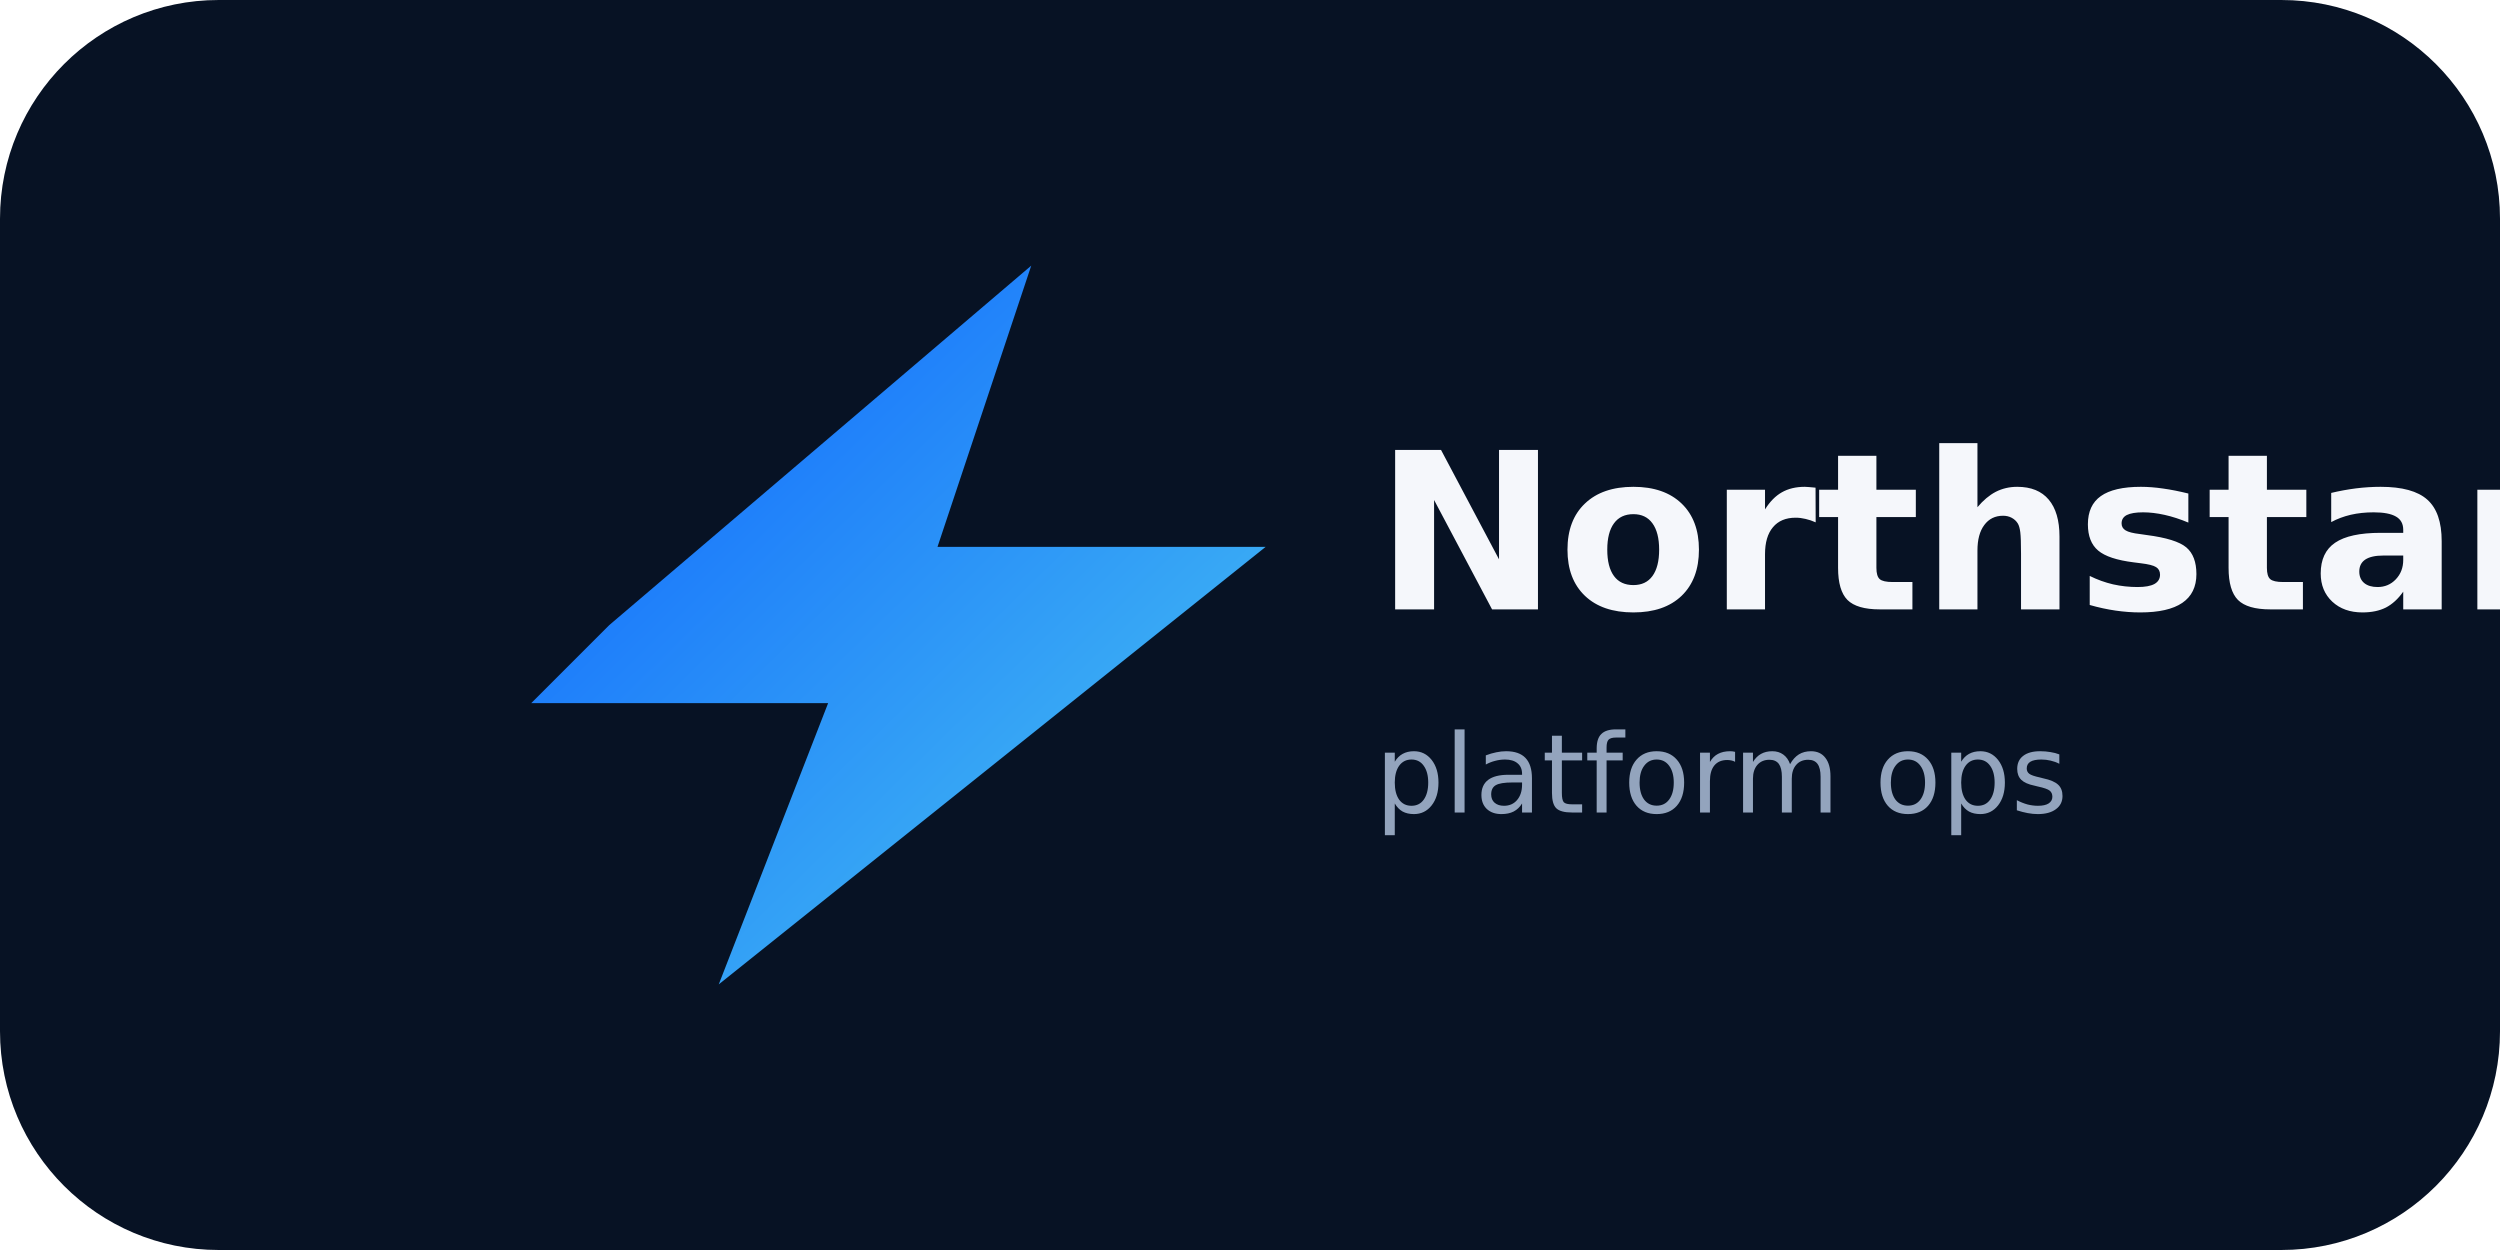
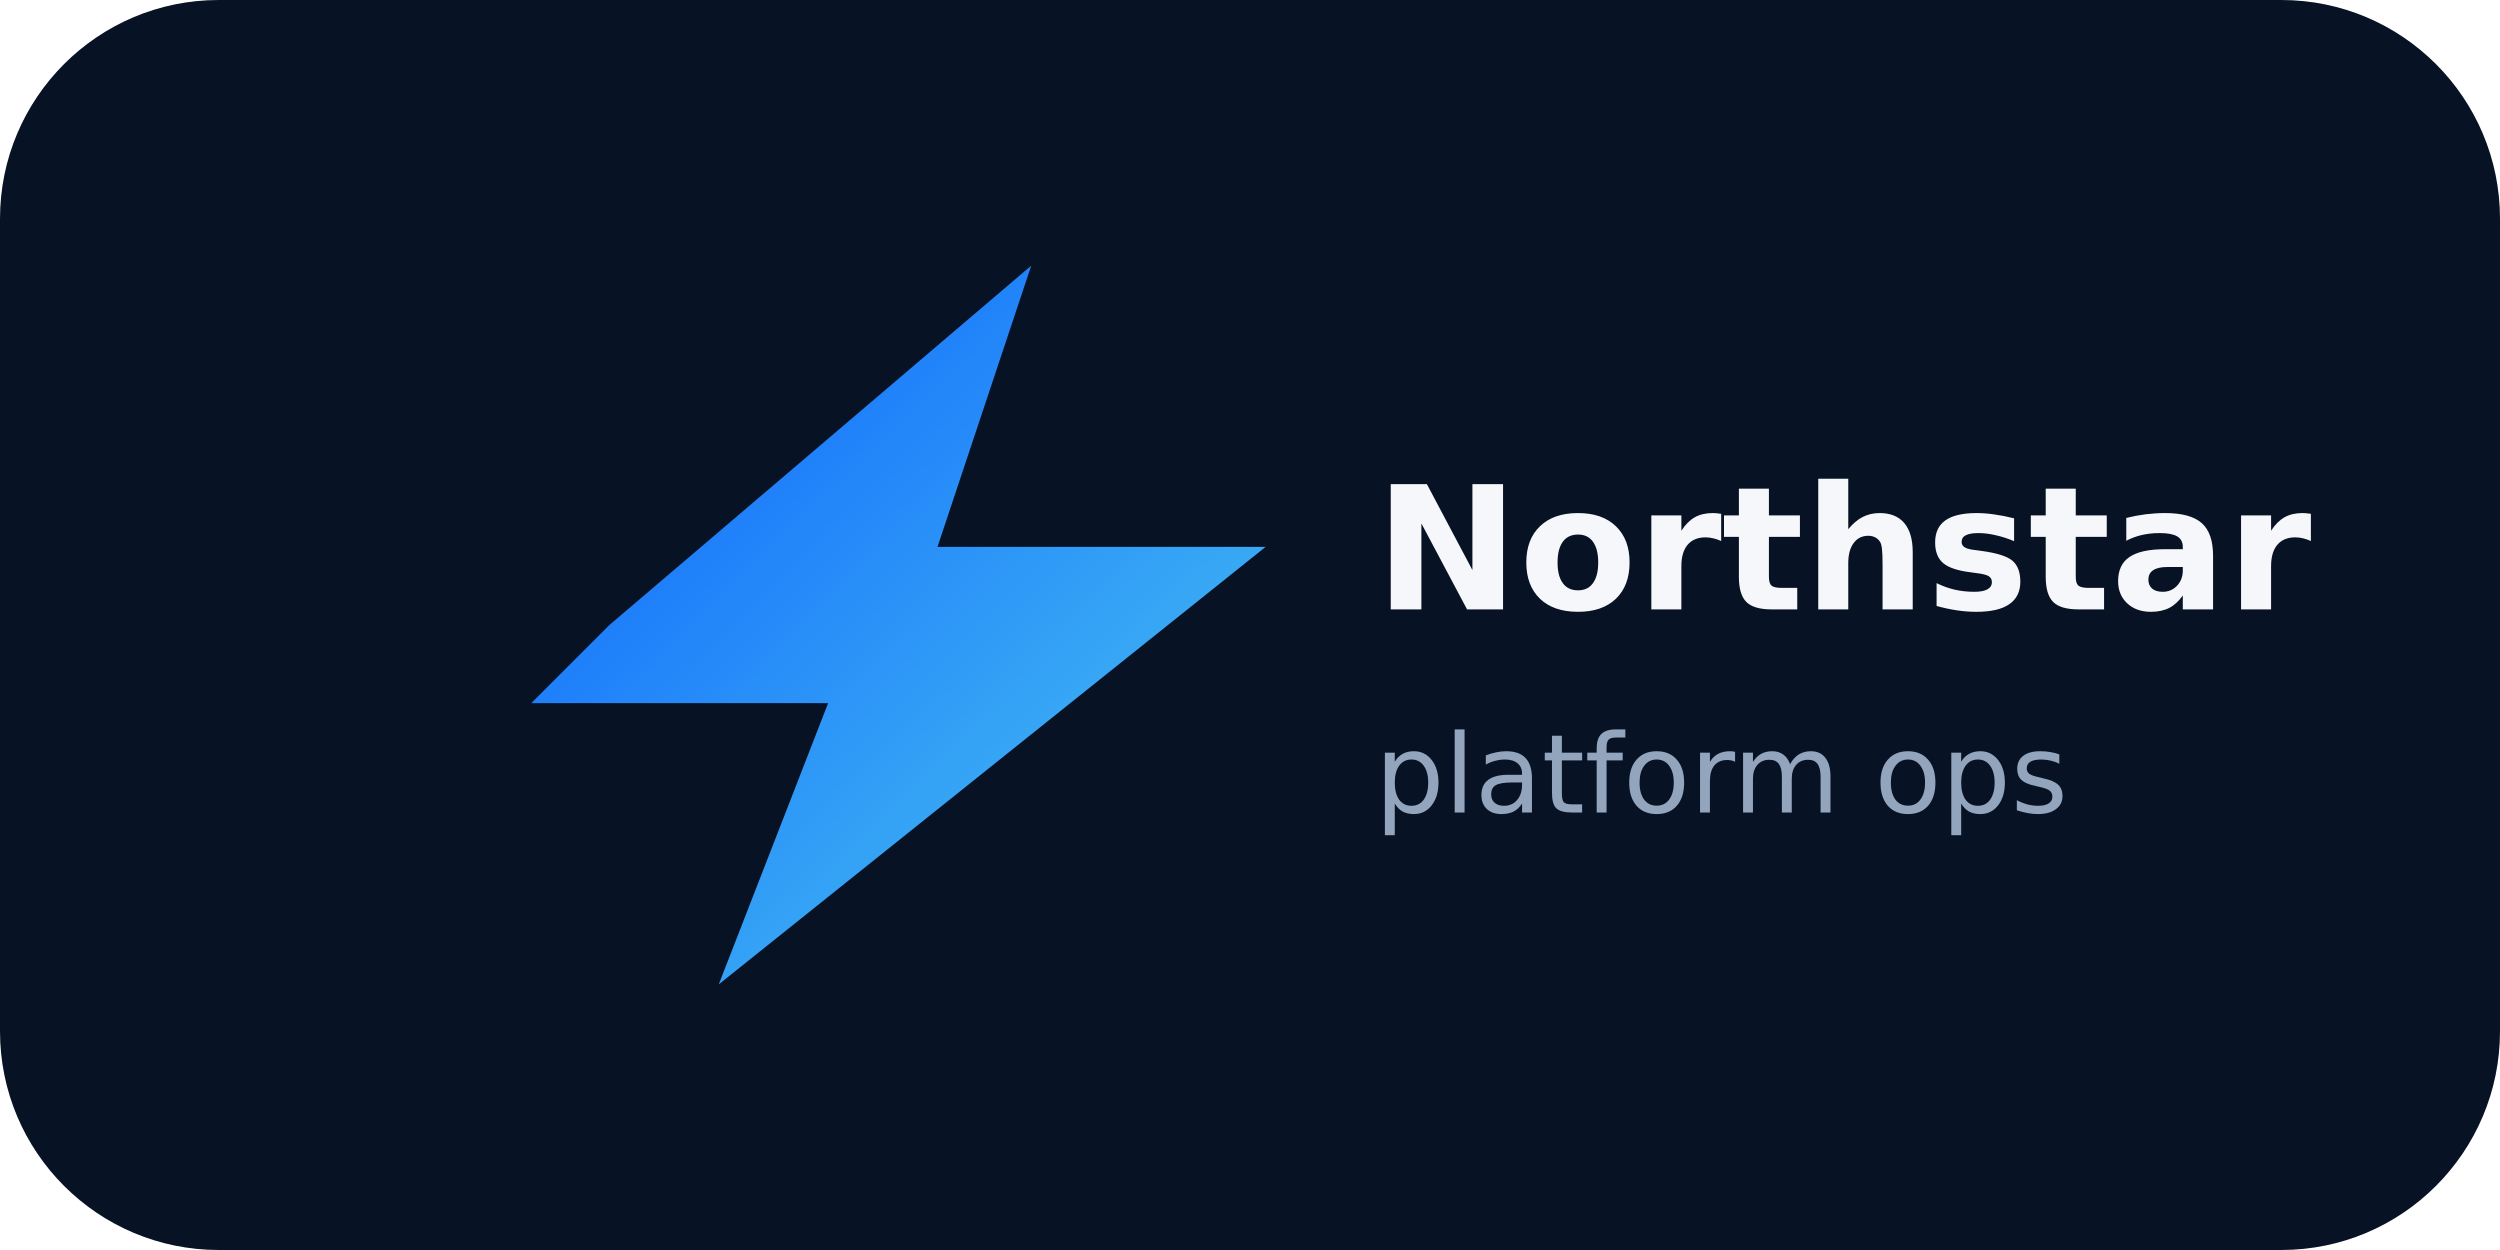
<svg xmlns="http://www.w3.org/2000/svg" viewBox="0 0 320 160">
  <defs>
    <linearGradient id="nsGrad" x1="0%" y1="0%" x2="100%" y2="100%">
      <stop offset="0%" stop-color="#0b5fff" />
      <stop offset="100%" stop-color="#4cc9f0" />
    </linearGradient>
  </defs>
  <rect width="320" height="160" rx="28" fill="#071224" />
  <polygon points="78,80 132,34 120,70 162,70 92,126 106,90 68,90" fill="url(#nsGrad)" />
-   <text x="176" y="78" fill="#f5f7fb" font-size="28" font-family="Verdana, DejaVu Sans, sans-serif" font-weight="700">Northstar</text>
+   <text x="176" y="78" fill="#f5f7fb" font-size="22" font-family="Verdana, DejaVu Sans, sans-serif" font-weight="700" textLength="120" lengthAdjust="spacingAndGlyphs">Northstar</text>
  <text x="176" y="104" fill="#93a4bd" font-size="14" font-family="Verdana, DejaVu Sans, sans-serif">platform ops</text>
</svg>
